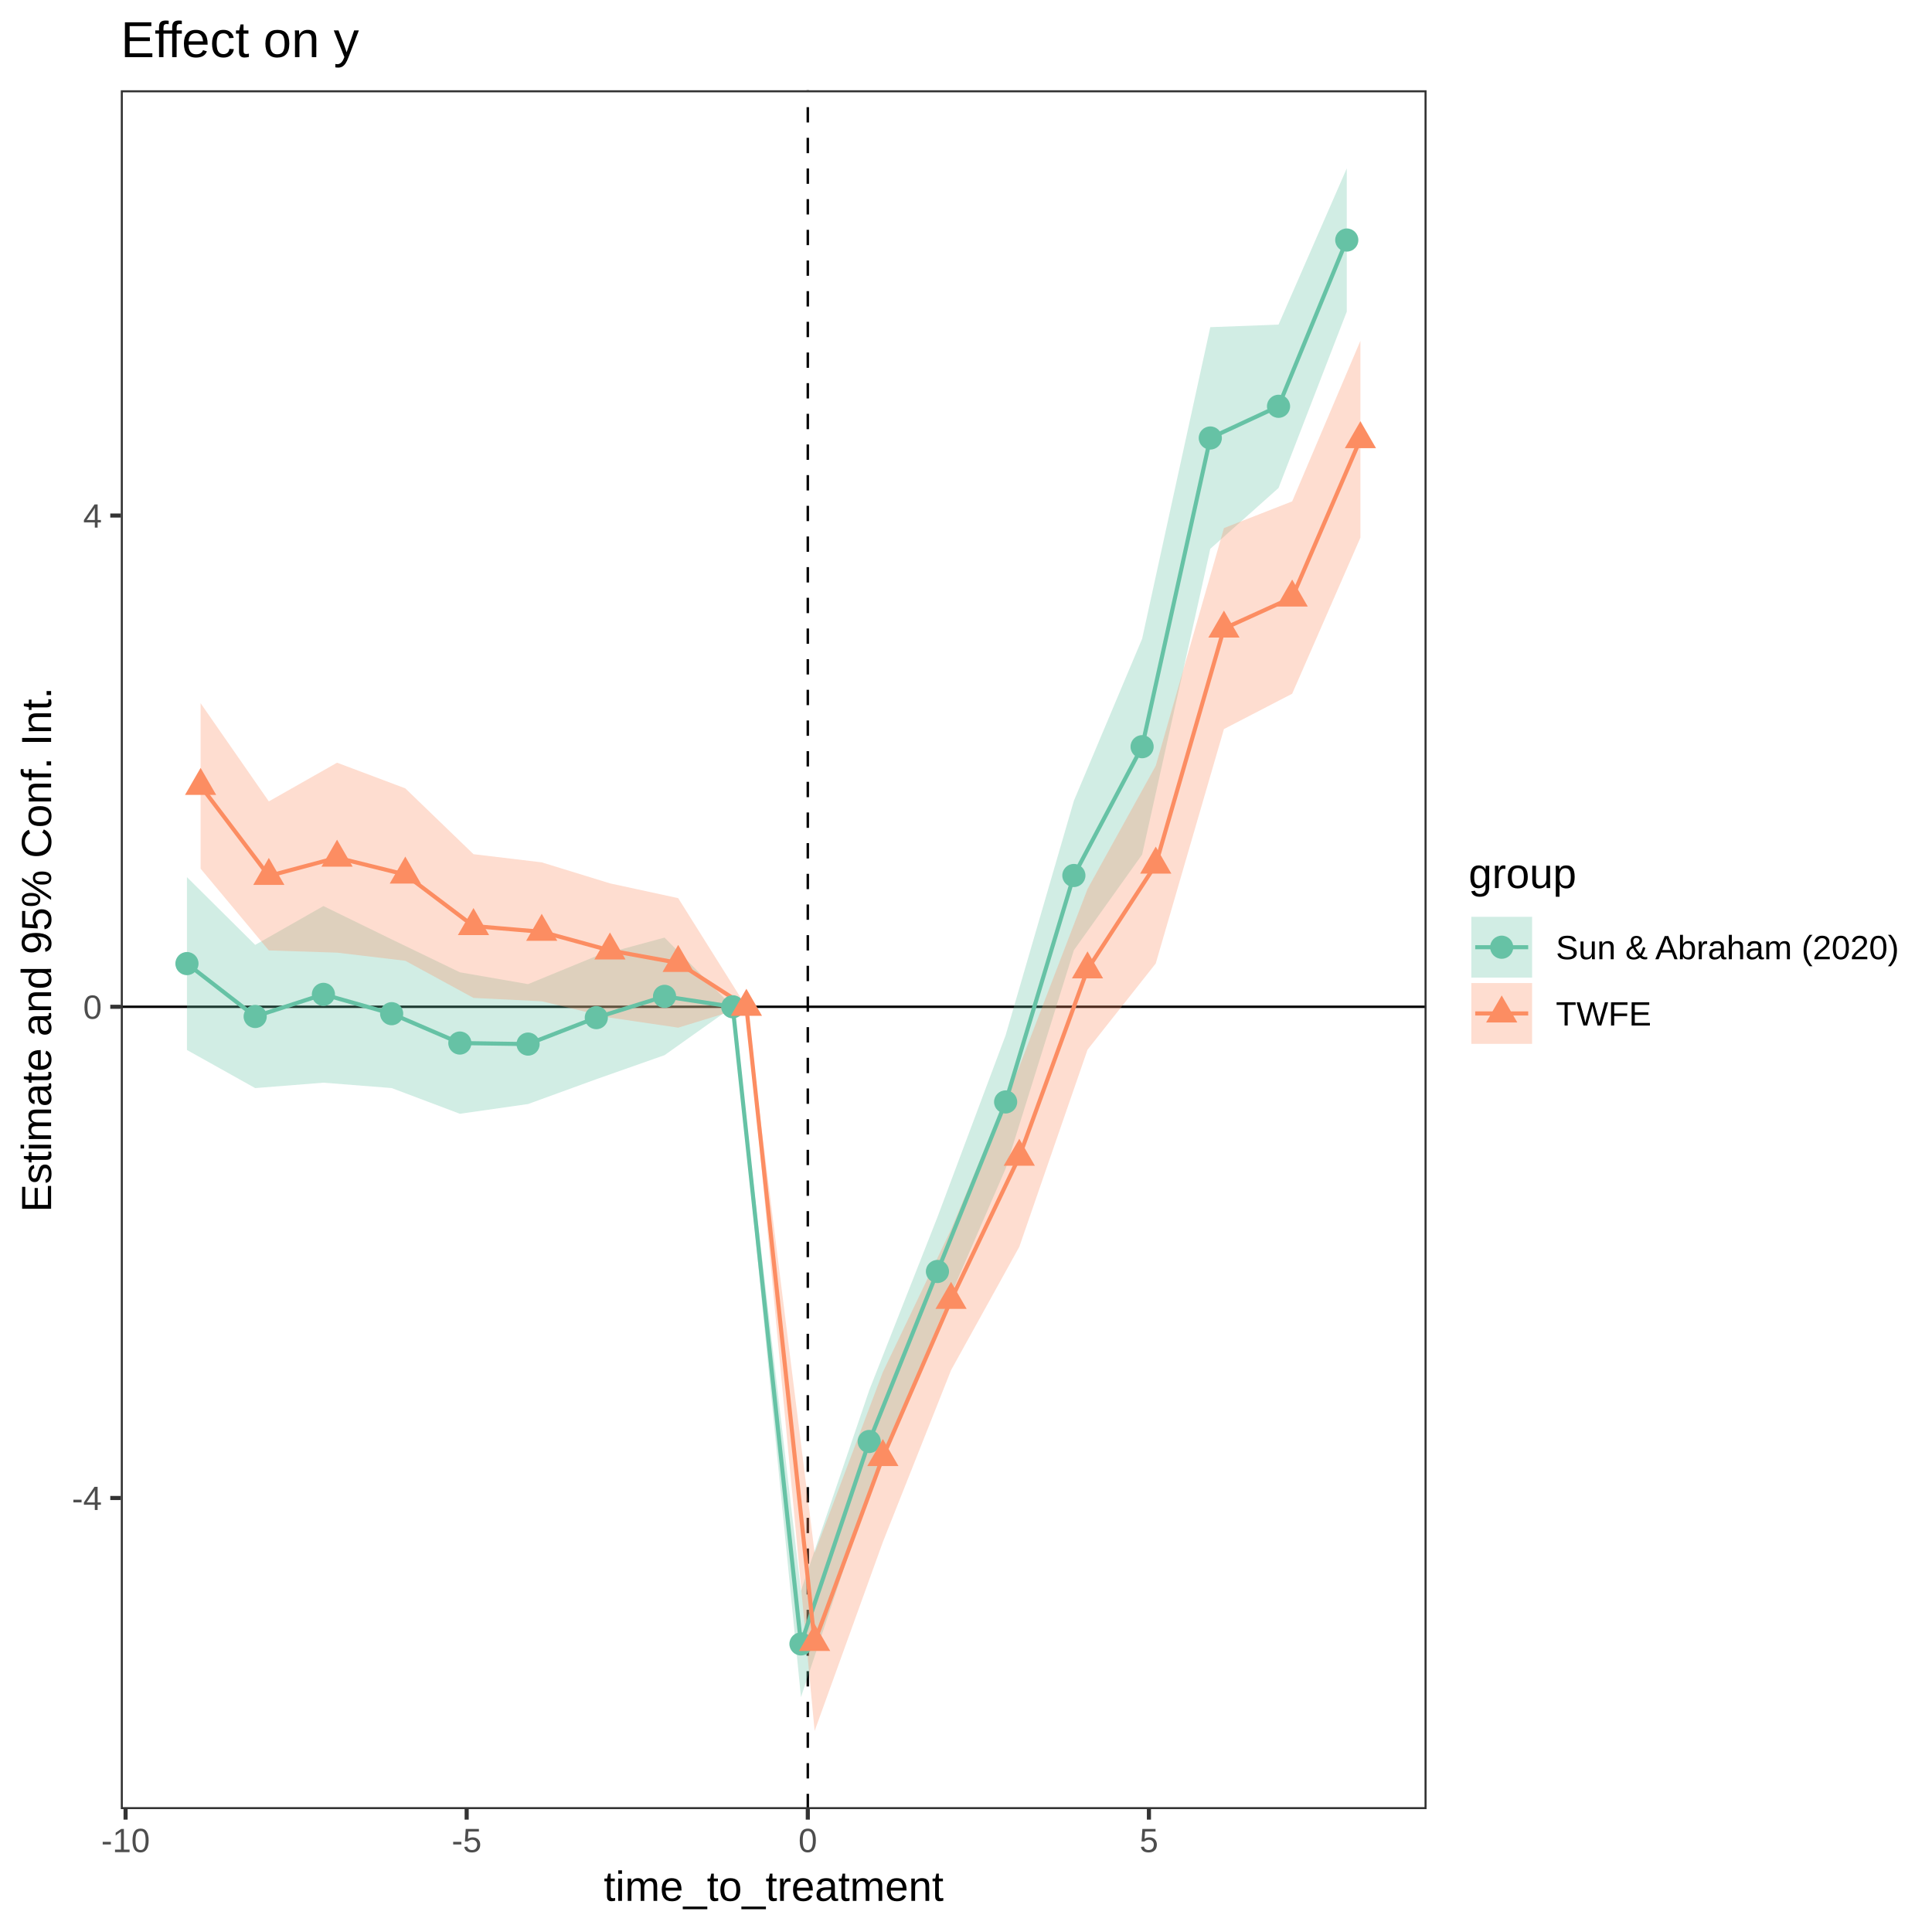
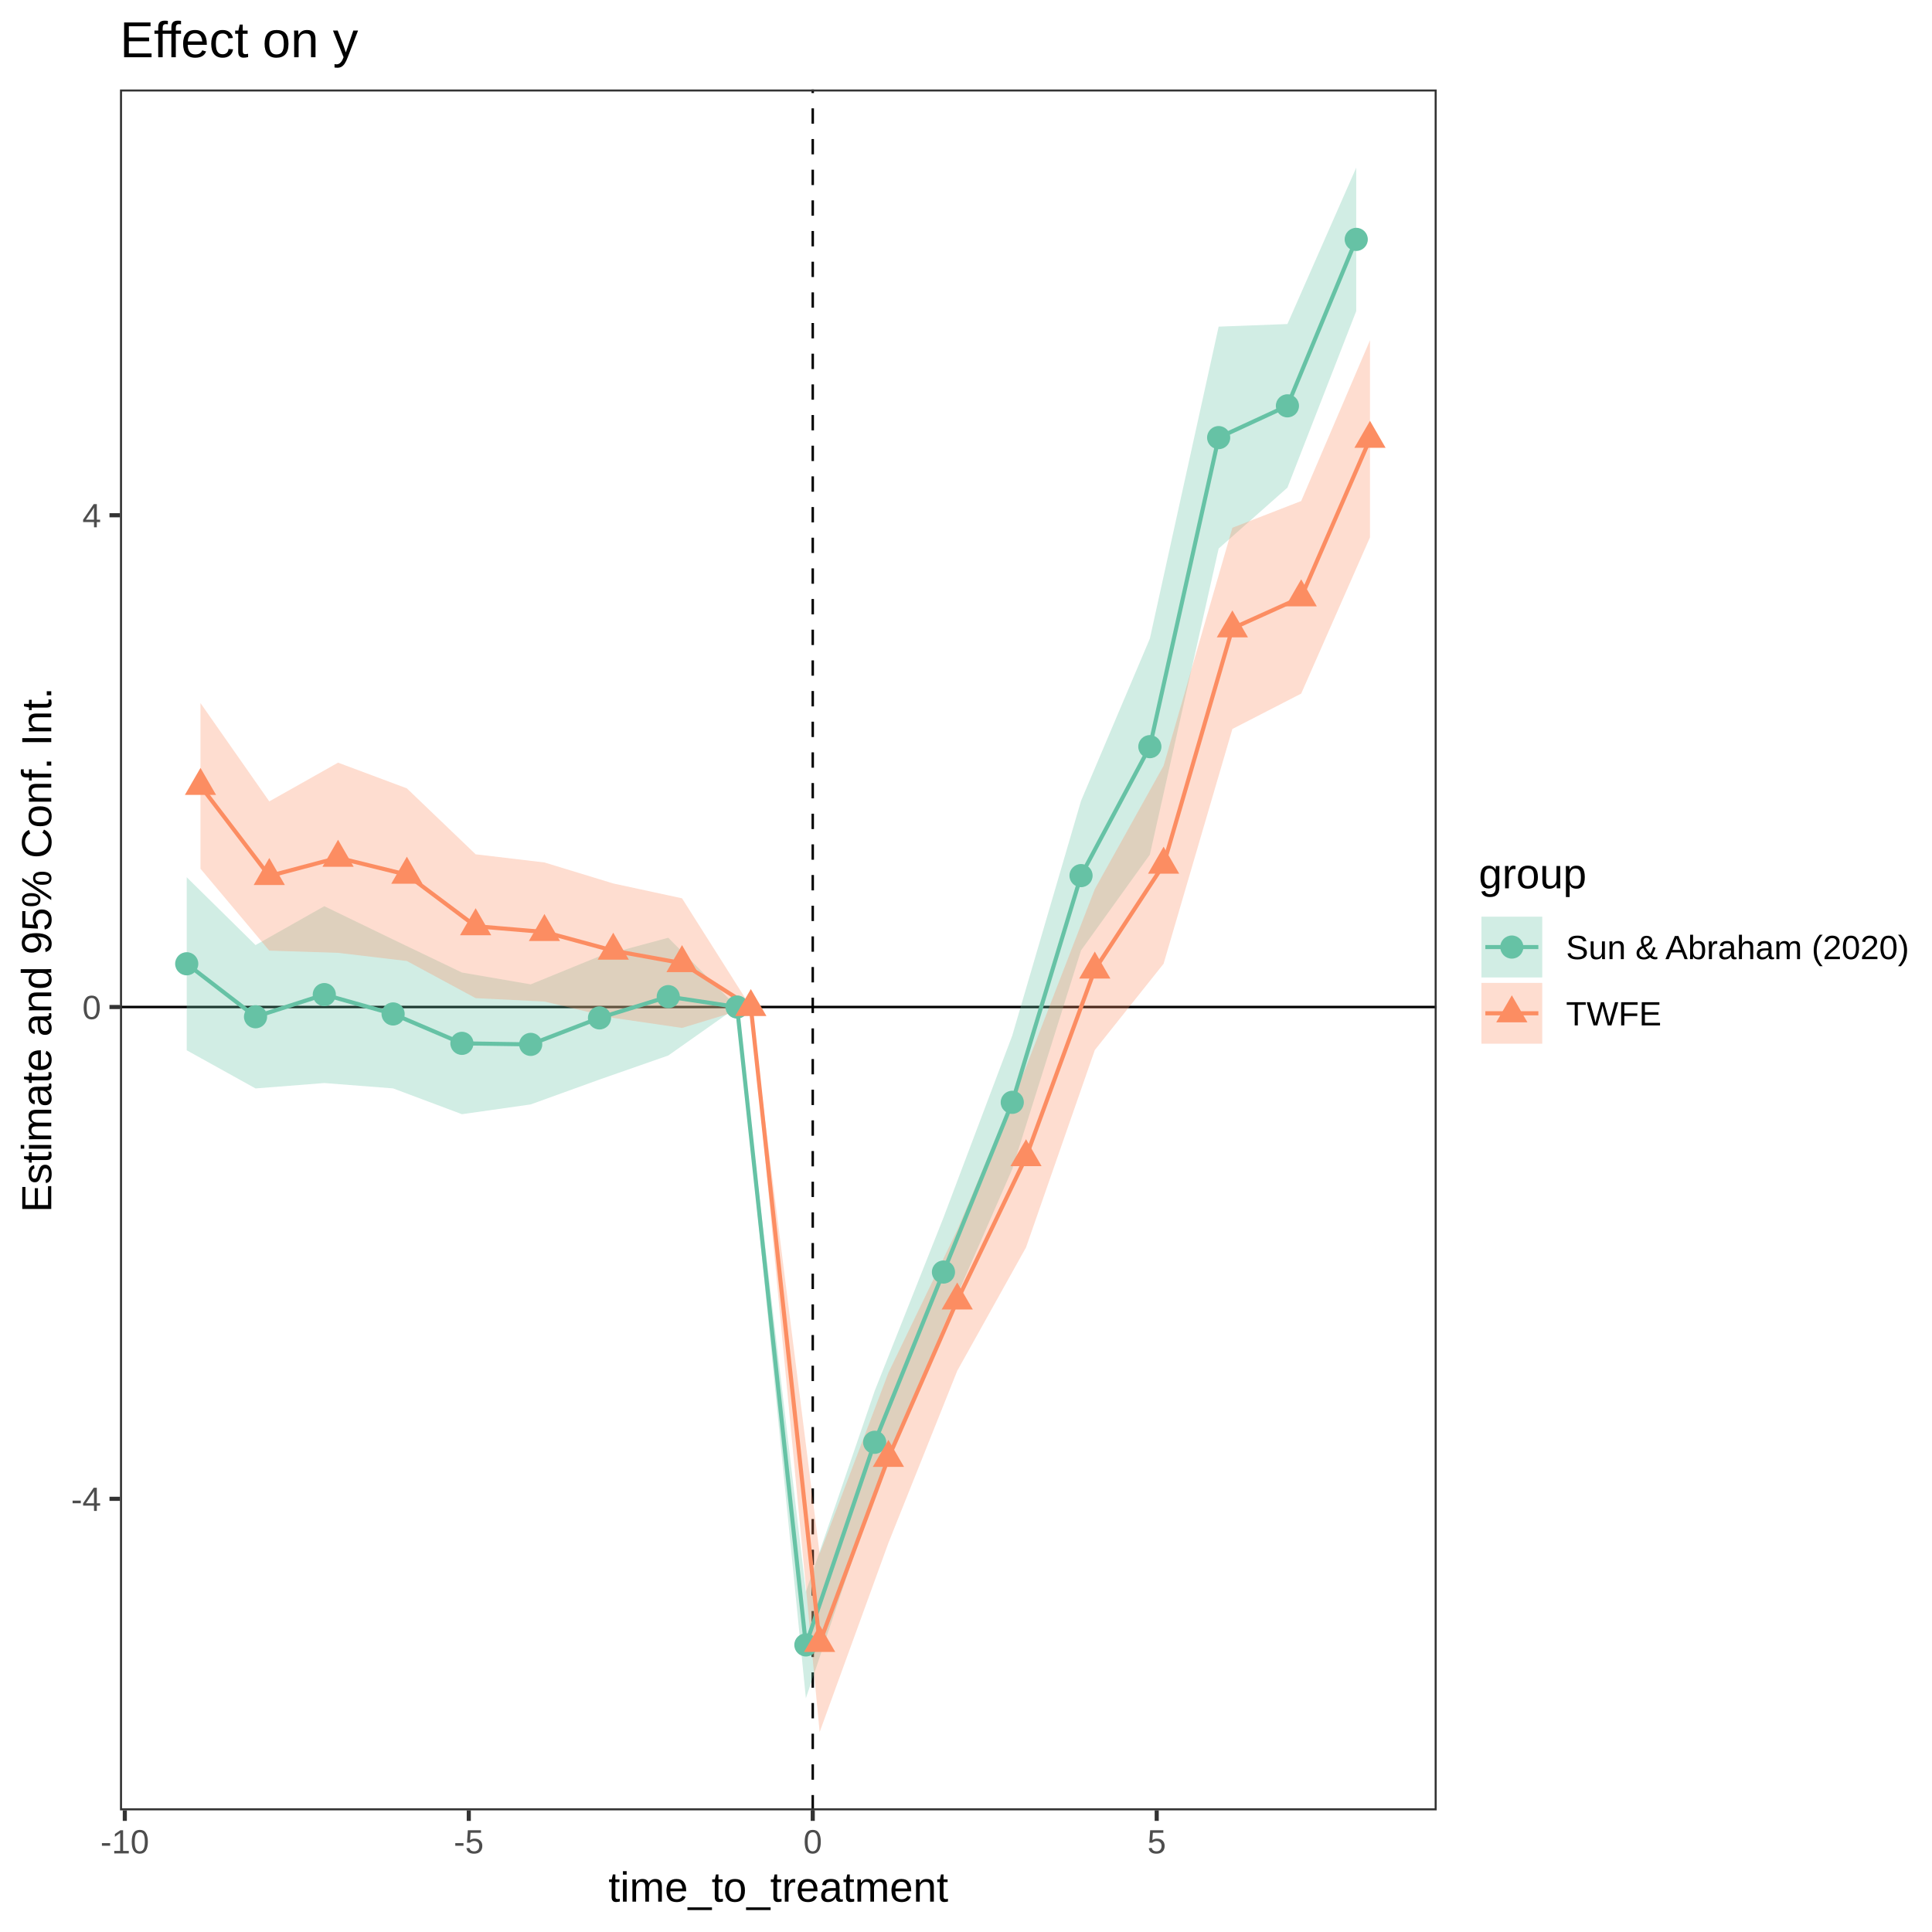
<svg xmlns="http://www.w3.org/2000/svg" class="svglite" width="504.00pt" height="504.00pt" viewBox="0 0 504.00 504.00">
  <defs>
    <style type="text/css">
    .svglite line, .svglite polyline, .svglite polygon, .svglite path, .svglite rect, .svglite circle {
      fill: none;
      stroke: #000000;
      stroke-linecap: round;
      stroke-linejoin: round;
      stroke-miterlimit: 10.00;
    }
    .svglite text {
      white-space: pre;
    }
  </style>
  </defs>
  <rect width="100%" height="100%" style="stroke: none; fill: #FFFFFF;" />
  <defs>
    <clipPath id="cpMC4wMHw1MDQuMDB8MC4wMHw1MDQuMDA=">
      <rect x="0.00" y="0.00" width="504.00" height="504.00" />
    </clipPath>
  </defs>
  <g clip-path="url(#cpMC4wMHw1MDQuMDB8MC4wMHw1MDQuMDA=)">
-     <rect x="0" y="0.00" width="504.00" height="504.00" style="stroke-width: 1.07; stroke: #FFFFFF; fill: #FFFFFF;" />
+     <rect x="0.00" y="-0" width="504.00" height="504.00" style="stroke-width: 1.07; stroke: #FFFFFF; fill: #FFFFFF;" />
  </g>
  <defs>
-     <clipPath id="cpMzEuNTF8MzcyLjE1fDIzLjU1fDQ3MS45NQ==">
-       <rect x="31.51" y="23.55" width="340.64" height="448.40" />
+     <clipPath id="cpMzEuMzB8Mzc0Ljc5fDIzLjM0fDQ3Mi4yNw==">
+       <rect x="31.30" y="23.34" width="343.49" height="448.93" />
    </clipPath>
  </defs>
-   <g clip-path="url(#cpMzEuNTF8MzcyLjE1fDIzLjU1fDQ3MS45NQ==)">
-     <rect x="31.51" y="23.55" width="340.64" height="448.40" style="stroke-width: 1.07; stroke: none; fill: #FFFFFF;" />
-     <line x1="210.73" y1="471.95" x2="210.73" y2="23.55" style="stroke-width: 0.64; stroke-dasharray: 4.00,4.00; stroke-linecap: butt;" />
-     <line x1="31.51" y1="262.64" x2="372.15" y2="262.64" style="stroke-width: 0.64; stroke-linecap: butt;" />
-     <polygon points="48.77,228.82 66.57,246.49 84.37,236.36 102.17,245.05 119.96,253.64 137.76,256.73 155.56,249.41 173.36,244.59 191.15,262.64 208.95,414.96 226.75,362.68 244.55,317.51 262.34,270.06 280.14,208.91 297.94,166.65 315.73,85.35 333.53,84.68 351.33,43.93 351.33,81.30 333.53,127.30 315.73,143.17 297.94,222.93 280.14,247.88 262.34,304.86 244.55,345.87 226.75,389.41 208.95,442.73 191.15,262.64 173.36,275.26 155.56,281.53 137.76,288.01 119.96,290.55 102.17,283.84 84.37,282.44 66.57,283.85 48.77,273.91 " style="stroke-width: 0.00; stroke: none; stroke-linecap: butt; fill: #66C2A5; fill-opacity: 0.30;" />
-     <polyline points="48.77,228.82 66.57,246.49 84.37,236.36 102.17,245.05 119.96,253.64 137.76,256.73 155.56,249.41 173.36,244.59 191.15,262.64 208.95,414.96 226.75,362.68 244.55,317.51 262.34,270.06 280.14,208.91 297.94,166.65 315.73,85.35 333.53,84.68 351.33,43.93 " style="stroke-width: 1.07; stroke: none; stroke-linecap: butt;" />
-     <polyline points="351.33,81.30 333.53,127.30 315.73,143.17 297.94,222.93 280.14,247.88 262.34,304.86 244.55,345.87 226.75,389.41 208.95,442.73 191.15,262.64 173.36,275.26 155.56,281.53 137.76,288.01 119.96,290.55 102.17,283.84 84.37,282.44 66.57,283.85 48.77,273.91 " style="stroke-width: 1.07; stroke: none; stroke-linecap: butt;" />
-     <polygon points="52.33,183.44 70.13,209.06 87.93,198.96 105.73,205.66 123.52,222.83 141.32,224.96 159.12,230.44 176.92,234.30 194.71,262.64 212.51,405.09 230.31,357.93 248.10,320.75 265.90,278.25 283.70,231.91 301.50,199.76 319.29,137.76 337.09,130.79 354.89,88.90 354.89,140.25 337.09,180.97 319.29,190.19 301.50,251.34 283.70,273.84 265.90,325.27 248.10,357.44 230.31,402.27 212.51,451.57 194.71,262.64 176.92,268.09 159.12,265.47 141.32,261.20 123.52,260.33 105.73,250.64 87.93,248.52 70.13,247.94 52.33,226.61 " style="stroke-width: 0.00; stroke: none; stroke-linecap: butt; fill: #FC8D62; fill-opacity: 0.30;" />
-     <polyline points="52.33,183.44 70.13,209.06 87.93,198.96 105.73,205.66 123.52,222.83 141.32,224.96 159.12,230.44 176.92,234.30 194.71,262.64 212.51,405.09 230.31,357.93 248.10,320.75 265.90,278.25 283.70,231.91 301.50,199.76 319.29,137.76 337.09,130.79 354.89,88.90 " style="stroke-width: 1.07; stroke: none; stroke-linecap: butt;" />
-     <polyline points="354.89,140.25 337.09,180.97 319.29,190.19 301.50,251.34 283.70,273.84 265.90,325.27 248.10,357.44 230.31,402.27 212.51,451.57 194.71,262.64 176.92,268.09 159.12,265.47 141.32,261.20 123.52,260.33 105.73,250.64 87.93,248.52 70.13,247.94 52.33,226.61 " style="stroke-width: 1.07; stroke: none; stroke-linecap: butt;" />
-     <polyline points="48.77,251.37 66.57,265.17 84.37,259.40 102.17,264.44 119.96,272.10 137.76,272.37 155.56,265.47 173.36,259.92 191.15,262.64 208.95,428.85 226.75,376.04 244.55,331.69 262.34,287.46 280.14,228.39 297.94,194.79 315.73,114.26 333.53,105.99 351.33,62.62 " style="stroke-width: 1.07; stroke: #66C2A5; stroke-linecap: butt;" />
-     <polyline points="52.33,205.02 70.13,228.50 87.93,223.74 105.73,228.15 123.52,241.58 141.32,243.08 159.12,247.95 176.92,251.19 194.71,262.64 212.51,428.33 230.31,380.10 248.10,339.10 265.90,301.76 283.70,252.88 301.50,225.55 319.29,163.97 337.09,155.88 354.89,114.57 " style="stroke-width: 1.07; stroke: #FC8D62; stroke-linecap: butt;" />
-     <circle cx="48.77" cy="251.37" r="3.02" style="stroke-width: 0.71; stroke: none; fill: #66C2A5;" />
-     <polygon points="52.33,200.32 56.40,207.37 48.26,207.37 " style="stroke-width: 0.71; stroke: none; fill: #FC8D62;" />
-     <circle cx="66.57" cy="265.17" r="3.02" style="stroke-width: 0.71; stroke: none; fill: #66C2A5;" />
-     <polygon points="70.13,223.80 74.20,230.85 66.06,230.85 " style="stroke-width: 0.71; stroke: none; fill: #FC8D62;" />
-     <circle cx="84.37" cy="259.40" r="3.02" style="stroke-width: 0.71; stroke: none; fill: #66C2A5;" />
-     <polygon points="87.93,219.04 92.00,226.09 83.86,226.09 " style="stroke-width: 0.71; stroke: none; fill: #FC8D62;" />
-     <circle cx="102.17" cy="264.44" r="3.02" style="stroke-width: 0.71; stroke: none; fill: #66C2A5;" />
-     <polygon points="105.73,223.45 109.80,230.50 101.66,230.50 " style="stroke-width: 0.71; stroke: none; fill: #FC8D62;" />
-     <circle cx="119.96" cy="272.10" r="3.02" style="stroke-width: 0.71; stroke: none; fill: #66C2A5;" />
-     <polygon points="123.52,236.88 127.59,243.93 119.45,243.93 " style="stroke-width: 0.71; stroke: none; fill: #FC8D62;" />
-     <circle cx="137.76" cy="272.37" r="3.02" style="stroke-width: 0.71; stroke: none; fill: #66C2A5;" />
-     <polygon points="141.32,238.38 145.39,245.43 137.25,245.43 " style="stroke-width: 0.71; stroke: none; fill: #FC8D62;" />
-     <circle cx="155.56" cy="265.47" r="3.02" style="stroke-width: 0.71; stroke: none; fill: #66C2A5;" />
-     <polygon points="159.12,243.25 163.19,250.30 155.05,250.30 " style="stroke-width: 0.71; stroke: none; fill: #FC8D62;" />
-     <circle cx="173.36" cy="259.92" r="3.02" style="stroke-width: 0.71; stroke: none; fill: #66C2A5;" />
-     <polygon points="176.92,246.50 180.98,253.54 172.85,253.54 " style="stroke-width: 0.71; stroke: none; fill: #FC8D62;" />
-     <circle cx="191.15" cy="262.64" r="3.02" style="stroke-width: 0.71; stroke: none; fill: #66C2A5;" />
-     <polygon points="194.71,257.94 198.78,264.99 190.64,264.99 " style="stroke-width: 0.71; stroke: none; fill: #FC8D62;" />
-     <circle cx="208.95" cy="428.85" r="3.02" style="stroke-width: 0.71; stroke: none; fill: #66C2A5;" />
-     <polygon points="212.51,423.63 216.58,430.68 208.44,430.68 " style="stroke-width: 0.71; stroke: none; fill: #FC8D62;" />
-     <circle cx="226.75" cy="376.04" r="3.02" style="stroke-width: 0.71; stroke: none; fill: #66C2A5;" />
-     <polygon points="230.31,375.40 234.38,382.45 226.24,382.45 " style="stroke-width: 0.71; stroke: none; fill: #FC8D62;" />
-     <circle cx="244.55" cy="331.69" r="3.02" style="stroke-width: 0.71; stroke: none; fill: #66C2A5;" />
-     <polygon points="248.10,334.40 252.17,341.45 244.04,341.45 " style="stroke-width: 0.71; stroke: none; fill: #FC8D62;" />
-     <circle cx="262.34" cy="287.46" r="3.02" style="stroke-width: 0.71; stroke: none; fill: #66C2A5;" />
-     <polygon points="265.90,297.06 269.97,304.11 261.83,304.11 " style="stroke-width: 0.71; stroke: none; fill: #FC8D62;" />
-     <circle cx="280.14" cy="228.39" r="3.02" style="stroke-width: 0.71; stroke: none; fill: #66C2A5;" />
-     <polygon points="283.70,248.18 287.77,255.23 279.63,255.23 " style="stroke-width: 0.71; stroke: none; fill: #FC8D62;" />
-     <circle cx="297.94" cy="194.79" r="3.02" style="stroke-width: 0.71; stroke: none; fill: #66C2A5;" />
-     <polygon points="301.50,220.85 305.57,227.90 297.43,227.90 " style="stroke-width: 0.71; stroke: none; fill: #FC8D62;" />
-     <circle cx="315.73" cy="114.26" r="3.02" style="stroke-width: 0.71; stroke: none; fill: #66C2A5;" />
-     <polygon points="319.29,159.28 323.36,166.32 315.22,166.32 " style="stroke-width: 0.71; stroke: none; fill: #FC8D62;" />
-     <circle cx="333.53" cy="105.99" r="3.02" style="stroke-width: 0.71; stroke: none; fill: #66C2A5;" />
-     <polygon points="337.09,151.18 341.16,158.23 333.02,158.23 " style="stroke-width: 0.71; stroke: none; fill: #FC8D62;" />
-     <circle cx="351.33" cy="62.62" r="3.02" style="stroke-width: 0.71; stroke: none; fill: #66C2A5;" />
-     <polygon points="354.89,109.87 358.96,116.92 350.82,116.92 " style="stroke-width: 0.71; stroke: none; fill: #FC8D62;" />
-     <rect x="31.51" y="23.55" width="340.64" height="448.40" style="stroke-width: 1.07; stroke: #333333;" />
+   <g clip-path="url(#cpMzEuMzB8Mzc0Ljc5fDIzLjM0fDQ3Mi4yNw==)">
+     <rect x="31.30" y="23.34" width="343.49" height="448.93" style="stroke-width: 1.07; stroke: none; fill: #FFFFFF;" />
+     <line x1="212.02" y1="472.27" x2="212.02" y2="23.34" style="stroke-width: 0.64; stroke-dasharray: 4.00,4.00; stroke-linecap: butt;" />
+     <line x1="31.30" y1="262.70" x2="374.79" y2="262.70" style="stroke-width: 0.64; stroke-linecap: butt;" />
+     <polygon points="48.71,228.85 66.66,246.54 84.60,236.40 102.55,245.09 120.50,253.70 138.44,256.79 156.39,249.46 174.33,244.63 192.28,262.70 210.23,415.21 228.17,362.87 246.12,317.65 264.07,270.14 282.01,208.91 299.96,166.60 317.91,85.21 335.85,84.53 353.80,43.74 353.80,81.15 335.85,127.21 317.91,143.10 299.96,222.95 282.01,247.93 264.07,304.98 246.12,346.03 228.17,389.63 210.23,443.01 192.28,262.70 174.33,275.35 156.39,281.62 138.44,288.11 120.50,290.66 102.55,283.93 84.60,282.53 66.66,283.94 48.71,273.99 " style="stroke-width: 0.00; stroke: none; stroke-linecap: butt; fill: #66C2A5; fill-opacity: 0.30;" />
+     <polyline points="48.71,228.85 66.66,246.54 84.60,236.40 102.55,245.09 120.50,253.70 138.44,256.79 156.39,249.46 174.33,244.63 192.28,262.70 210.23,415.21 228.17,362.87 246.12,317.65 264.07,270.14 282.01,208.91 299.96,166.60 317.91,85.21 335.85,84.53 353.80,43.74 " style="stroke-width: 1.07; stroke: none; stroke-linecap: butt;" />
+     <polyline points="353.80,81.15 335.85,127.21 317.91,143.10 299.96,222.95 282.01,247.93 264.07,304.98 246.12,346.03 228.17,389.63 210.23,443.01 192.28,262.70 174.33,275.35 156.39,281.62 138.44,288.11 120.50,290.66 102.55,283.93 84.60,282.53 66.66,283.94 48.71,273.99 " style="stroke-width: 1.07; stroke: none; stroke-linecap: butt;" />
+     <polygon points="52.30,183.41 70.25,209.06 88.19,198.95 106.14,205.66 124.08,222.86 142.03,224.99 159.98,230.47 177.92,234.34 195.87,262.70 213.82,405.33 231.76,358.11 249.71,320.89 267.66,278.34 285.60,231.94 303.55,199.75 321.49,137.68 339.44,130.70 357.39,88.76 357.39,140.17 339.44,180.94 321.49,190.17 303.55,251.40 285.60,273.93 267.66,325.41 249.71,357.62 231.76,402.51 213.82,451.86 195.87,262.70 177.92,268.16 159.98,265.54 142.03,261.27 124.08,260.39 106.14,250.70 88.19,248.57 70.25,247.99 52.30,226.63 " style="stroke-width: 0.00; stroke: none; stroke-linecap: butt; fill: #FC8D62; fill-opacity: 0.30;" />
+     <polyline points="52.30,183.41 70.25,209.06 88.19,198.95 106.14,205.66 124.08,222.86 142.03,224.99 159.98,230.47 177.92,234.34 195.87,262.70 213.82,405.33 231.76,358.11 249.71,320.89 267.66,278.34 285.60,231.94 303.55,199.75 321.49,137.68 339.44,130.70 357.39,88.76 " style="stroke-width: 1.07; stroke: none; stroke-linecap: butt;" />
+     <polyline points="357.39,140.17 339.44,180.94 321.49,190.17 303.55,251.40 285.60,273.93 267.66,325.41 249.71,357.62 231.76,402.51 213.82,451.86 195.87,262.70 177.92,268.16 159.98,265.54 142.03,261.27 124.08,260.39 106.14,250.70 88.19,248.57 70.25,247.99 52.30,226.63 " style="stroke-width: 1.07; stroke: none; stroke-linecap: butt;" />
+     <polyline points="48.71,251.42 66.66,265.24 84.60,259.46 102.55,264.51 120.50,272.18 138.44,272.45 156.39,265.54 174.33,259.99 192.28,262.70 210.23,429.11 228.17,376.25 246.12,331.84 264.07,287.56 282.01,228.42 299.96,194.78 317.91,114.16 335.85,105.87 353.80,62.45 " style="stroke-width: 1.07; stroke: #66C2A5; stroke-linecap: butt;" />
+     <polyline points="52.30,205.02 70.25,228.52 88.19,223.76 106.14,228.18 124.08,241.62 142.03,243.13 159.98,248.00 177.92,251.25 195.87,262.70 213.82,428.59 231.76,380.31 249.71,339.26 267.66,301.87 285.60,252.93 303.55,225.57 321.49,163.93 339.44,155.82 357.39,114.47 " style="stroke-width: 1.07; stroke: #FC8D62; stroke-linecap: butt;" />
+     <circle cx="48.71" cy="251.42" r="3.02" style="stroke-width: 0.71; stroke: none; fill: #66C2A5;" />
+     <polygon points="52.30,200.32 56.37,207.37 48.23,207.37 " style="stroke-width: 0.71; stroke: none; fill: #FC8D62;" />
+     <circle cx="66.66" cy="265.24" r="3.02" style="stroke-width: 0.71; stroke: none; fill: #66C2A5;" />
+     <polygon points="70.25,223.82 74.32,230.87 66.18,230.87 " style="stroke-width: 0.71; stroke: none; fill: #FC8D62;" />
+     <circle cx="84.60" cy="259.46" r="3.02" style="stroke-width: 0.71; stroke: none; fill: #66C2A5;" />
+     <polygon points="88.19,219.06 92.26,226.11 84.12,226.11 " style="stroke-width: 0.71; stroke: none; fill: #FC8D62;" />
+     <circle cx="102.55" cy="264.51" r="3.02" style="stroke-width: 0.71; stroke: none; fill: #66C2A5;" />
+     <polygon points="106.14,223.48 110.21,230.53 102.07,230.53 " style="stroke-width: 0.71; stroke: none; fill: #FC8D62;" />
+     <circle cx="120.50" cy="272.18" r="3.02" style="stroke-width: 0.71; stroke: none; fill: #66C2A5;" />
+     <polygon points="124.08,236.92 128.15,243.97 120.01,243.97 " style="stroke-width: 0.71; stroke: none; fill: #FC8D62;" />
+     <circle cx="138.44" cy="272.45" r="3.02" style="stroke-width: 0.71; stroke: none; fill: #66C2A5;" />
+     <polygon points="142.03,238.43 146.10,245.48 137.96,245.48 " style="stroke-width: 0.71; stroke: none; fill: #FC8D62;" />
+     <circle cx="156.39" cy="265.54" r="3.02" style="stroke-width: 0.71; stroke: none; fill: #66C2A5;" />
+     <polygon points="159.98,243.31 164.05,250.35 155.91,250.35 " style="stroke-width: 0.71; stroke: none; fill: #FC8D62;" />
+     <circle cx="174.33" cy="259.99" r="3.02" style="stroke-width: 0.71; stroke: none; fill: #66C2A5;" />
+     <polygon points="177.92,246.55 181.99,253.60 173.85,253.60 " style="stroke-width: 0.71; stroke: none; fill: #FC8D62;" />
+     <circle cx="192.28" cy="262.70" r="3.02" style="stroke-width: 0.71; stroke: none; fill: #66C2A5;" />
+     <polygon points="195.87,258.01 199.94,265.05 191.80,265.05 " style="stroke-width: 0.71; stroke: none; fill: #FC8D62;" />
+     <circle cx="210.23" cy="429.11" r="3.02" style="stroke-width: 0.71; stroke: none; fill: #66C2A5;" />
+     <polygon points="213.82,423.90 217.89,430.94 209.75,430.94 " style="stroke-width: 0.71; stroke: none; fill: #FC8D62;" />
+     <circle cx="228.17" cy="376.25" r="3.02" style="stroke-width: 0.71; stroke: none; fill: #66C2A5;" />
+     <polygon points="231.76,375.61 235.83,382.66 227.69,382.66 " style="stroke-width: 0.71; stroke: none; fill: #FC8D62;" />
+     <circle cx="246.12" cy="331.84" r="3.02" style="stroke-width: 0.71; stroke: none; fill: #66C2A5;" />
+     <polygon points="249.71,334.56 253.78,341.61 245.64,341.61 " style="stroke-width: 0.71; stroke: none; fill: #FC8D62;" />
+     <circle cx="264.07" cy="287.56" r="3.02" style="stroke-width: 0.71; stroke: none; fill: #66C2A5;" />
+     <polygon points="267.66,297.18 271.72,304.22 263.59,304.22 " style="stroke-width: 0.71; stroke: none; fill: #FC8D62;" />
+     <circle cx="282.01" cy="228.42" r="3.02" style="stroke-width: 0.71; stroke: none; fill: #66C2A5;" />
+     <polygon points="285.60,248.23 289.67,255.28 281.53,255.28 " style="stroke-width: 0.71; stroke: none; fill: #FC8D62;" />
+     <circle cx="299.96" cy="194.78" r="3.02" style="stroke-width: 0.71; stroke: none; fill: #66C2A5;" />
+     <polygon points="303.55,220.88 307.62,227.92 299.48,227.92 " style="stroke-width: 0.71; stroke: none; fill: #FC8D62;" />
+     <circle cx="317.91" cy="114.16" r="3.02" style="stroke-width: 0.71; stroke: none; fill: #66C2A5;" />
+     <polygon points="321.49,159.23 325.56,166.27 317.42,166.27 " style="stroke-width: 0.71; stroke: none; fill: #FC8D62;" />
+     <circle cx="335.85" cy="105.87" r="3.02" style="stroke-width: 0.71; stroke: none; fill: #66C2A5;" />
+     <polygon points="339.44,151.12 343.51,158.17 335.37,158.17 " style="stroke-width: 0.71; stroke: none; fill: #FC8D62;" />
+     <circle cx="353.80" cy="62.45" r="3.02" style="stroke-width: 0.71; stroke: none; fill: #66C2A5;" />
+     <polygon points="357.39,109.77 361.46,116.82 353.32,116.82 " style="stroke-width: 0.71; stroke: none; fill: #FC8D62;" />
+     <rect x="31.30" y="23.34" width="343.49" height="448.93" style="stroke-width: 1.07; stroke: #333333;" />
  </g>
  <g clip-path="url(#cpMC4wMHw1MDQuMDB8MC4wMHw1MDQuMDA=)">
-     <text x="26.58" y="393.92" text-anchor="end" style="font-size: 8.80px;fill: #4D4D4D; font-family: &quot;Arial&quot;;" textLength="7.86px" lengthAdjust="spacingAndGlyphs">-4</text>
-     <text x="26.58" y="265.78" text-anchor="end" style="font-size: 8.80px;fill: #4D4D4D; font-family: &quot;Arial&quot;;" textLength="5.03px" lengthAdjust="spacingAndGlyphs">0</text>
-     <text x="26.58" y="137.64" text-anchor="end" style="font-size: 8.80px;fill: #4D4D4D; font-family: &quot;Arial&quot;;" textLength="5.03px" lengthAdjust="spacingAndGlyphs">4</text>
-     <polyline points="28.77,390.78 31.51,390.78 " style="stroke-width: 1.07; stroke: #333333; stroke-linecap: butt;" />
-     <polyline points="28.77,262.64 31.51,262.64 " style="stroke-width: 1.07; stroke: #333333; stroke-linecap: butt;" />
-     <polyline points="28.77,134.49 31.51,134.49 " style="stroke-width: 1.07; stroke: #333333; stroke-linecap: butt;" />
-     <polyline points="32.76,474.69 32.76,471.95 " style="stroke-width: 1.07; stroke: #333333; stroke-linecap: butt;" />
-     <polyline points="121.74,474.69 121.74,471.95 " style="stroke-width: 1.07; stroke: #333333; stroke-linecap: butt;" />
-     <polyline points="210.73,474.69 210.73,471.95 " style="stroke-width: 1.07; stroke: #333333; stroke-linecap: butt;" />
-     <polyline points="299.72,474.69 299.72,471.95 " style="stroke-width: 1.07; stroke: #333333; stroke-linecap: butt;" />
-     <text x="32.76" y="483.17" text-anchor="middle" style="font-size: 8.80px;fill: #4D4D4D; font-family: &quot;Arial&quot;;" textLength="12.90px" lengthAdjust="spacingAndGlyphs">-10</text>
-     <text x="121.74" y="483.17" text-anchor="middle" style="font-size: 8.80px;fill: #4D4D4D; font-family: &quot;Arial&quot;;" textLength="7.86px" lengthAdjust="spacingAndGlyphs">-5</text>
-     <text x="210.73" y="483.17" text-anchor="middle" style="font-size: 8.80px;fill: #4D4D4D; font-family: &quot;Arial&quot;;" textLength="5.03px" lengthAdjust="spacingAndGlyphs">0</text>
-     <text x="299.72" y="483.17" text-anchor="middle" style="font-size: 8.80px;fill: #4D4D4D; font-family: &quot;Arial&quot;;" textLength="5.03px" lengthAdjust="spacingAndGlyphs">5</text>
-     <text x="201.83" y="495.88" text-anchor="middle" style="font-size: 11.00px; font-family: &quot;Arial&quot;;" textLength="95.83px" lengthAdjust="spacingAndGlyphs">time_to_treatment</text>
-     <text transform="translate(13.33,247.75) rotate(-90)" text-anchor="middle" style="font-size: 11.00px; font-family: &quot;Arial&quot;;" textLength="142.34px" lengthAdjust="spacingAndGlyphs">Estimate and 95% Conf. Int.</text>
-     <rect x="383.11" y="222.48" width="115.41" height="50.54" style="stroke-width: 1.07; stroke: none; fill: #FFFFFF;" />
-     <text x="383.11" y="231.66" style="font-size: 11.00px; font-family: &quot;Arial&quot;;" textLength="31.53px" lengthAdjust="spacingAndGlyphs">group</text>
-     <rect x="383.11" y="238.46" width="17.28" height="17.28" style="stroke-width: 1.07; stroke: none; fill: #FFFFFF;" />
-     <rect x="383.82" y="239.17" width="15.86" height="15.86" style="stroke-width: 1.07; stroke: none; stroke-linecap: butt; stroke-linejoin: miter; fill: #66C2A5; fill-opacity: 0.30;" />
-     <line x1="384.84" y1="247.10" x2="398.66" y2="247.10" style="stroke-width: 1.07; stroke: #66C2A5; stroke-linecap: butt;" />
-     <circle cx="391.75" cy="247.10" r="3.02" style="stroke-width: 0.71; stroke: none; fill: #66C2A5;" />
-     <rect x="383.11" y="255.74" width="17.28" height="17.28" style="stroke-width: 1.07; stroke: none; fill: #FFFFFF;" />
-     <rect x="383.82" y="256.45" width="15.86" height="15.86" style="stroke-width: 1.07; stroke: none; stroke-linecap: butt; stroke-linejoin: miter; fill: #FC8D62; fill-opacity: 0.30;" />
-     <line x1="384.84" y1="264.38" x2="398.66" y2="264.38" style="stroke-width: 1.07; stroke: #FC8D62; stroke-linecap: butt;" />
-     <polygon points="391.75,259.68 395.82,266.73 387.68,266.73 " style="stroke-width: 0.71; stroke: none; fill: #FC8D62;" />
-     <text x="405.87" y="250.24" style="font-size: 8.80px; font-family: &quot;Arial&quot;;" textLength="92.65px" lengthAdjust="spacingAndGlyphs">Sun &amp; Abraham (2020)</text>
-     <text x="405.87" y="267.52" style="font-size: 8.80px; font-family: &quot;Arial&quot;;" textLength="22.52px" lengthAdjust="spacingAndGlyphs">TWFE</text>
-     <text x="31.51" y="14.90" style="font-size: 13.20px; font-family: &quot;Arial&quot;;" textLength="64.64px" lengthAdjust="spacingAndGlyphs">Effect on y</text>
+     <text x="26.37" y="394.15" text-anchor="end" style="font-size: 8.80px;fill: #4D4D4D; font-family: &quot;Arial&quot;;" textLength="7.83px" lengthAdjust="spacingAndGlyphs">-4</text>
+     <text x="26.37" y="265.86" text-anchor="end" style="font-size: 8.80px;fill: #4D4D4D; font-family: &quot;Arial&quot;;" textLength="4.90px" lengthAdjust="spacingAndGlyphs">0</text>
+     <text x="26.37" y="137.56" text-anchor="end" style="font-size: 8.80px;fill: #4D4D4D; font-family: &quot;Arial&quot;;" textLength="4.90px" lengthAdjust="spacingAndGlyphs">4</text>
+     <polyline points="28.56,391.00 31.30,391.00 " style="stroke-width: 1.07; stroke: #333333; stroke-linecap: butt;" />
+     <polyline points="28.56,262.70 31.30,262.70 " style="stroke-width: 1.07; stroke: #333333; stroke-linecap: butt;" />
+     <polyline points="28.56,134.41 31.30,134.41 " style="stroke-width: 1.07; stroke: #333333; stroke-linecap: butt;" />
+     <polyline points="32.56,475.01 32.56,472.27 " style="stroke-width: 1.07; stroke: #333333; stroke-linecap: butt;" />
+     <polyline points="122.29,475.01 122.29,472.27 " style="stroke-width: 1.07; stroke: #333333; stroke-linecap: butt;" />
+     <polyline points="212.02,475.01 212.02,472.27 " style="stroke-width: 1.07; stroke: #333333; stroke-linecap: butt;" />
+     <polyline points="301.75,475.01 301.75,472.27 " style="stroke-width: 1.07; stroke: #333333; stroke-linecap: butt;" />
+     <text x="32.56" y="483.50" text-anchor="middle" style="font-size: 8.80px;fill: #4D4D4D; font-family: &quot;Arial&quot;;" textLength="12.72px" lengthAdjust="spacingAndGlyphs">-10</text>
+     <text x="122.29" y="483.50" text-anchor="middle" style="font-size: 8.80px;fill: #4D4D4D; font-family: &quot;Arial&quot;;" textLength="7.83px" lengthAdjust="spacingAndGlyphs">-5</text>
+     <text x="212.02" y="483.50" text-anchor="middle" style="font-size: 8.80px;fill: #4D4D4D; font-family: &quot;Arial&quot;;" textLength="4.90px" lengthAdjust="spacingAndGlyphs">0</text>
+     <text x="301.75" y="483.50" text-anchor="middle" style="font-size: 8.80px;fill: #4D4D4D; font-family: &quot;Arial&quot;;" textLength="4.90px" lengthAdjust="spacingAndGlyphs">5</text>
+     <text x="203.05" y="496.09" text-anchor="middle" style="font-size: 11.00px; font-family: &quot;Arial&quot;;" textLength="88.66px" lengthAdjust="spacingAndGlyphs">time_to_treatment</text>
+     <text transform="translate(13.37,247.80) rotate(-90)" text-anchor="middle" style="font-size: 11.00px; font-family: &quot;Arial&quot;;" textLength="136.94px" lengthAdjust="spacingAndGlyphs">Estimate and 95% Conf. Int.</text>
+     <rect x="385.75" y="222.62" width="112.77" height="50.36" style="stroke-width: 1.07; stroke: none; fill: #FFFFFF;" />
+     <text x="385.75" y="231.73" style="font-size: 11.00px; font-family: &quot;Arial&quot;;" textLength="28.14px" lengthAdjust="spacingAndGlyphs">group</text>
+     <rect x="385.75" y="238.42" width="17.28" height="17.28" style="stroke-width: 1.07; stroke: none; fill: #FFFFFF;" />
+     <rect x="386.46" y="239.13" width="15.86" height="15.86" style="stroke-width: 1.07; stroke: none; stroke-linecap: butt; stroke-linejoin: miter; fill: #66C2A5; fill-opacity: 0.30;" />
+     <line x1="387.48" y1="247.06" x2="401.31" y2="247.06" style="stroke-width: 1.07; stroke: #66C2A5; stroke-linecap: butt;" />
+     <circle cx="394.39" cy="247.06" r="3.02" style="stroke-width: 0.71; stroke: none; fill: #66C2A5;" />
+     <rect x="385.75" y="255.70" width="17.28" height="17.28" style="stroke-width: 1.07; stroke: none; fill: #FFFFFF;" />
+     <rect x="386.46" y="256.41" width="15.86" height="15.86" style="stroke-width: 1.07; stroke: none; stroke-linecap: butt; stroke-linejoin: miter; fill: #FC8D62; fill-opacity: 0.30;" />
+     <line x1="387.48" y1="264.34" x2="401.31" y2="264.34" style="stroke-width: 1.07; stroke: #FC8D62; stroke-linecap: butt;" />
+     <polygon points="394.39,259.64 398.46,266.69 390.32,266.69 " style="stroke-width: 0.71; stroke: none; fill: #FC8D62;" />
+     <text x="408.51" y="250.22" style="font-size: 8.80px; font-family: &quot;Arial&quot;;" textLength="90.01px" lengthAdjust="spacingAndGlyphs">Sun &amp; Abraham (2020)</text>
+     <text x="408.51" y="267.50" style="font-size: 8.80px; font-family: &quot;Arial&quot;;" textLength="24.91px" lengthAdjust="spacingAndGlyphs">TWFE</text>
+     <text x="31.30" y="14.94" style="font-size: 13.20px; font-family: &quot;Arial&quot;;" textLength="62.32px" lengthAdjust="spacingAndGlyphs">Effect on y</text>
  </g>
</svg>
